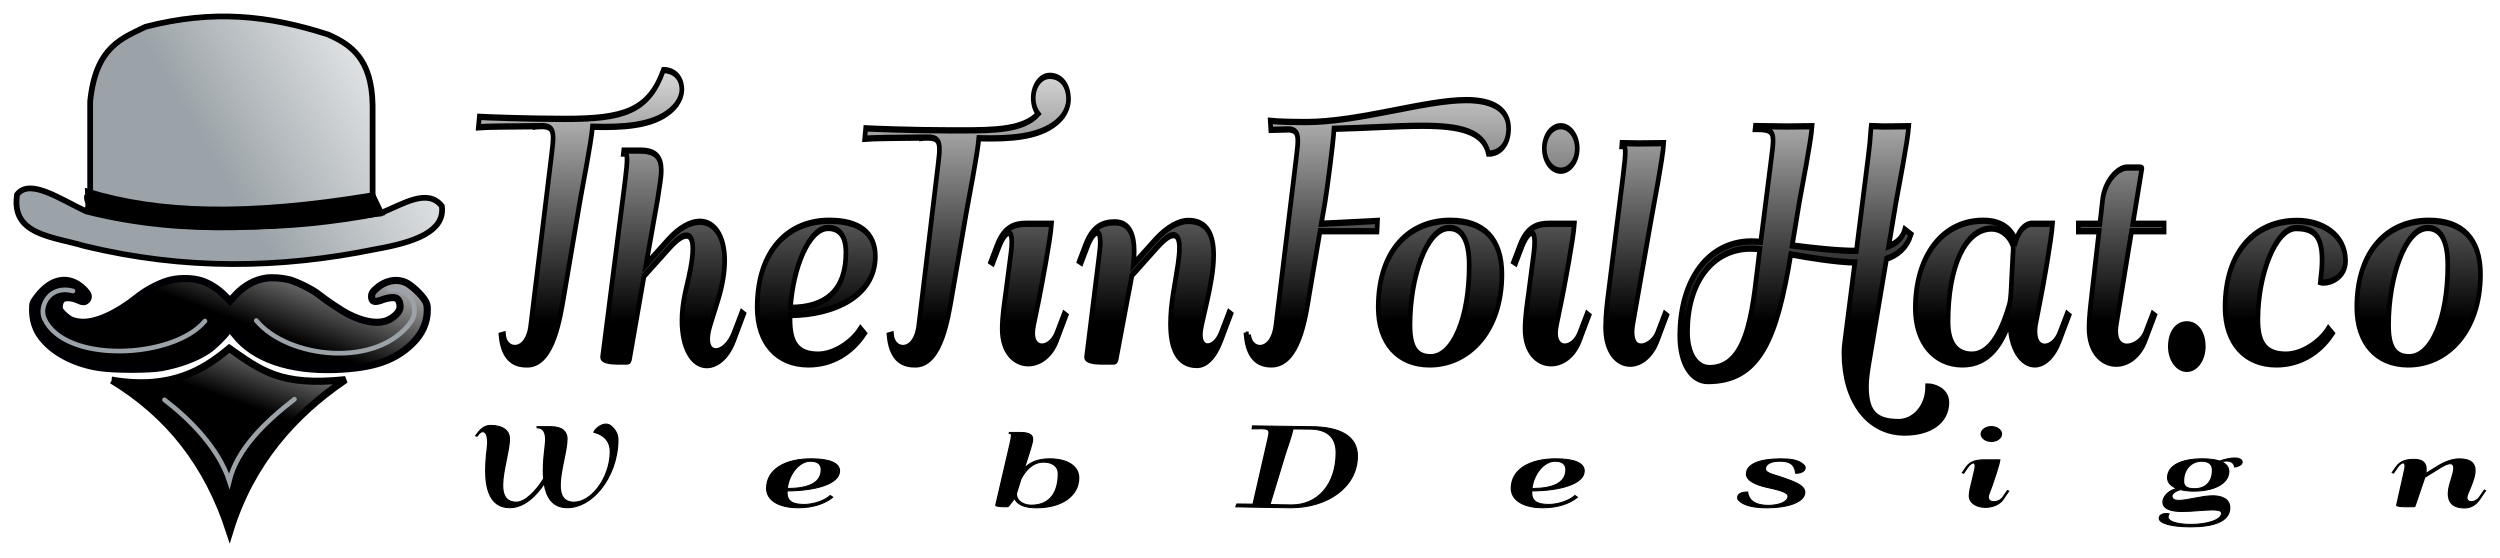
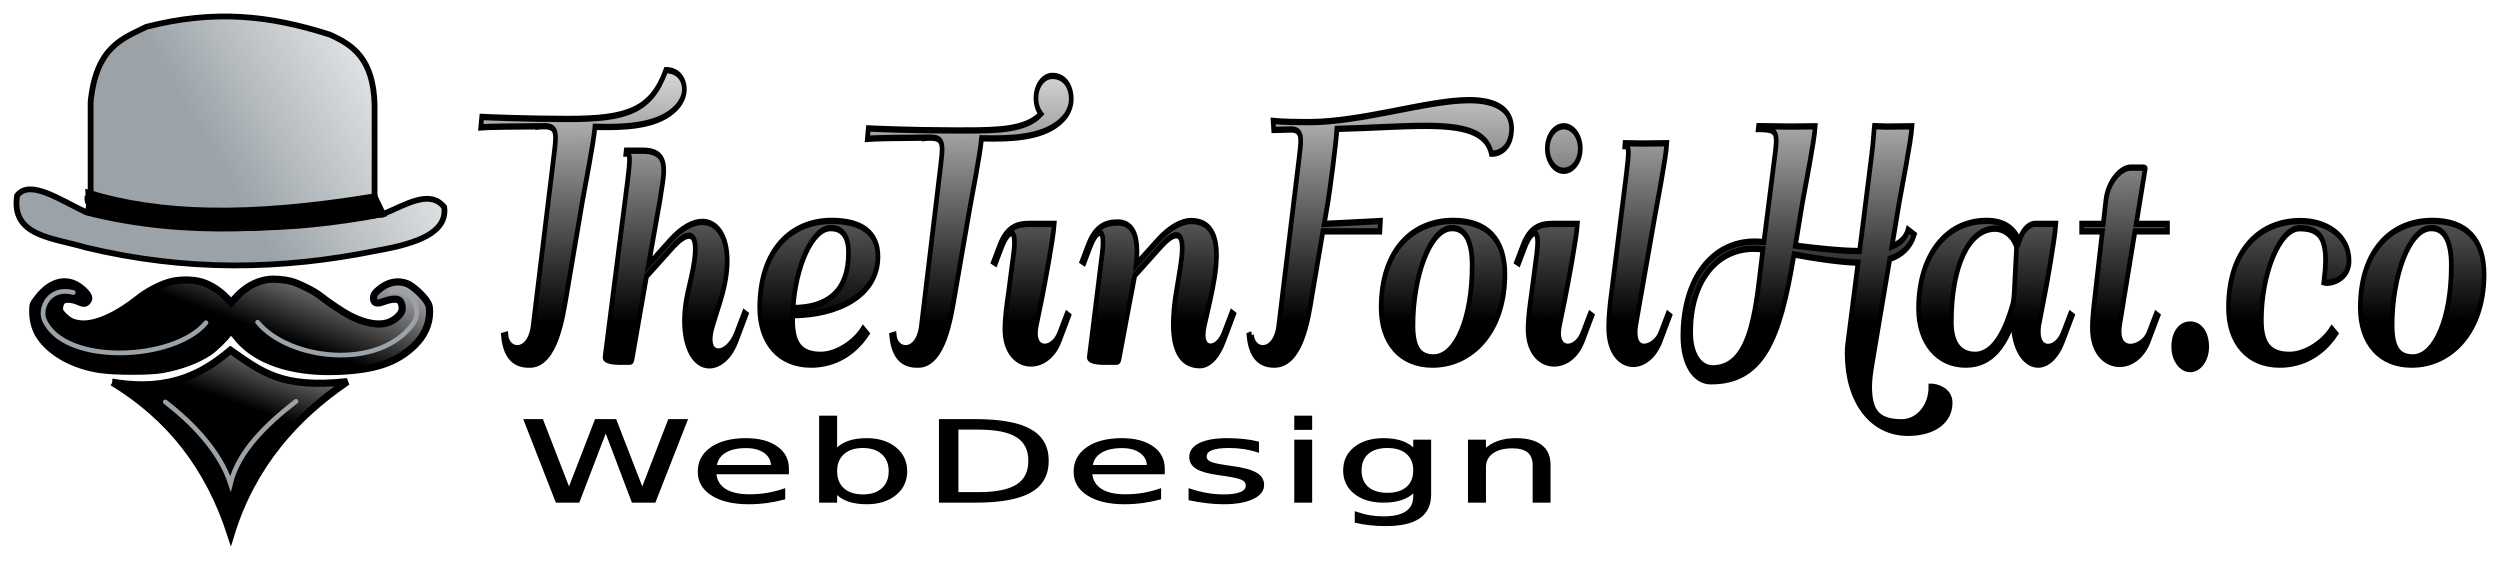
- <svg xmlns="http://www.w3.org/2000/svg" xmlns:xlink="http://www.w3.org/1999/xlink" viewBox="0 0 487.204 108.602" height="410.463" width="1841.401">
+ <svg xmlns="http://www.w3.org/2000/svg" xmlns:xlink="http://www.w3.org/1999/xlink" viewBox="0 0 486.913 109.332" height="413.222" width="1840.3">
  <defs>
    <linearGradient id="c">
      <stop offset="0" />
      <stop offset="1" stop-opacity="0" />
    </linearGradient>
    <linearGradient id="b">
      <stop offset="0" stop-color="#9ba3a8" />
      <stop offset="1" stop-color="#9ba3a8" stop-opacity="0" />
    </linearGradient>
    <linearGradient gradientTransform="translate(53.602 -40.33) scale(.64352)" xlink:href="#a" id="w" x1="118.271" y1="197.247" x2="132.568" y2="156.377" gradientUnits="userSpaceOnUse" />
    <linearGradient id="a">
      <stop offset="0" />
      <stop offset="1" stop-opacity="0" />
    </linearGradient>
    <linearGradient xlink:href="#a" id="v" gradientUnits="userSpaceOnUse" x1="2158.063" y1="1116.481" x2="2647.713" y2="2461.407" />
    <linearGradient xlink:href="#b" id="t" gradientUnits="userSpaceOnUse" x1="29.796" y1="77.052" x2="108.176" y2="31.302" />
    <linearGradient xlink:href="#b" id="u" gradientUnits="userSpaceOnUse" x1="29.796" y1="77.052" x2="108.176" y2="31.302" />
    <linearGradient xlink:href="#b" id="s" gradientUnits="userSpaceOnUse" x1="29.796" y1="77.052" x2="108.176" y2="31.302" />
    <linearGradient xlink:href="#c" id="e" gradientUnits="userSpaceOnUse" x1="265.155" y1="53.842" x2="265.109" y2="5.471" />
    <linearGradient xlink:href="#c" id="f" gradientUnits="userSpaceOnUse" x1="265.155" y1="53.842" x2="265.109" y2="5.471" />
    <linearGradient xlink:href="#c" id="g" gradientUnits="userSpaceOnUse" x1="265.155" y1="53.842" x2="265.109" y2="5.471" />
    <linearGradient xlink:href="#c" id="h" gradientUnits="userSpaceOnUse" x1="265.155" y1="53.842" x2="265.109" y2="5.471" />
    <linearGradient xlink:href="#c" id="i" gradientUnits="userSpaceOnUse" x1="265.155" y1="53.842" x2="265.109" y2="5.471" />
    <linearGradient xlink:href="#c" id="j" gradientUnits="userSpaceOnUse" x1="265.155" y1="53.842" x2="265.109" y2="5.471" />
    <linearGradient xlink:href="#c" id="k" gradientUnits="userSpaceOnUse" x1="265.155" y1="53.842" x2="265.109" y2="5.471" />
    <linearGradient xlink:href="#c" id="l" gradientUnits="userSpaceOnUse" x1="265.155" y1="53.842" x2="265.109" y2="5.471" />
    <linearGradient xlink:href="#c" id="m" gradientUnits="userSpaceOnUse" x1="265.155" y1="53.842" x2="265.109" y2="5.471" />
    <linearGradient xlink:href="#c" id="n" gradientUnits="userSpaceOnUse" x1="265.155" y1="53.842" x2="265.109" y2="5.471" />
    <linearGradient xlink:href="#c" id="o" gradientUnits="userSpaceOnUse" x1="265.155" y1="53.842" x2="265.109" y2="5.471" />
    <linearGradient xlink:href="#c" id="p" gradientUnits="userSpaceOnUse" x1="265.155" y1="53.842" x2="265.109" y2="5.471" />
    <linearGradient xlink:href="#c" id="q" gradientUnits="userSpaceOnUse" x1="265.155" y1="53.842" x2="265.109" y2="5.471" />
    <linearGradient xlink:href="#c" id="r" gradientUnits="userSpaceOnUse" x1="265.155" y1="53.842" x2="265.109" y2="5.471" />
    <linearGradient xlink:href="#c" id="d" gradientUnits="userSpaceOnUse" x1="265.155" y1="53.842" x2="265.109" y2="5.471" />
  </defs>
-   <g style="line-height:1.25">
-     <path d="M106.911 116.228c-1.3 2.888-3.164 5.303-4.608 5.303-1.819 0-2.337-1.654-2.337-3.815 0-3.23 1.146-7.75 1.146-10.484 0-1.676-.98-2.999-3.175-2.999-1.08 0-1.785.96-2.491 2.36l.21.077c.374-.728.694-1.014.948-1.014.584 0 .87.76.87 2.667 0 .342-.11 1.345-.209 2.657a51.74 51.74 0 0 0-.132 3.396c0 3.87.65 8.411 4.046 8.411 2.27 0 4.321-2.403 5.82-5.468.353 3.032 1.378 5.468 3.881 5.468 2.05 0 4.035-1.576 5.567-4.068 1.775-2.877 2.944-6.978 2.944-11.255 0-1.048-.265-2.018-1.059-2.999-.297-.375-.628-.53-.948-.53-.948 0-1.874 1.269-2.017 1.842 2.072.76 2.767 2.447 2.767 4.343 0 3.043-.87 6.075-2.15 8.258-1.113 1.907-2.546 3.153-3.98 3.153-1.796 0-2.337-1.599-2.337-3.815 0-3.23 1.147-7.75 1.147-10.484 0-1.422-.684-2.712-2.723-2.712h-2.293l.01.254c1.18.01 1.434 1.356 1.434 2.634 0 .54-.055 1.08-.088 1.489-.144 1.576-.298 3.527-.298 5.468 0 .628.011 1.257.055 1.863zm40.99 2.778c4.719-.033 8.842-1.543 8.842-4.509 0-1.786-1.654-2.734-4.785-2.734-4.255 0-7.474 2.293-7.474 6.659 0 2.668 2.017 4.376 5.325 4.376 2.392 0 4.453-.882 5.798-2.38l-.408-.365c-.881 1.07-2.767 1.996-4.387 1.996-2.029 0-2.922-.761-2.922-2.69 0-.122 0-.232.011-.353zm.033-.551c.276-3.186 1.974-6.14 3.914-6.14 1.213 0 1.841.65 1.841 1.884 0 3.021-2.216 4.256-5.755 4.256zm37.286 4.002l1.059-1.808c.408 1.41 1.62 2.16 3.693 2.16 4.233 0 7.089-2.712 7.089-6.747 0-2.623-1.864-4.299-4.917-4.299-2.172 0-3.44.992-4.278 2.227l1.059-4.443c.143-.794.374-1.565.374-2.205 0-.904-.452-1.521-2.171-1.521h-1.72l-.033.22c.231 0 .375 0 .375.474 0 .31-.067.827-.21 1.687l-2.436 14.023v.022c0 .22.76.33 1.499.33H185c.066 0 .176-.043.22-.12zm2.106-6.163c.662-1.665 1.841-3.781 3.848-3.781 1.488 0 2.469 1.014 2.469 2.524 0 4.652-1.61 7.177-4.564 7.177-1.058 0-2.525-.694-2.525-2.624zm48.784-11.774c-.496 0-9.216-.154-9.723-.176l-.066.672a43.6 43.6 0 0 1 1.576-.022c.937 0 1.257.22 1.257.904 0 .309-.066.717-.154 1.246l-2.536 14.838-2.712-.044-.187.65c3.076.078 8.014.21 9.25.21 6.129 0 11.21-4.619 11.21-11.663 0-4.322-2.711-6.615-7.915-6.615zm-6.824 17.529l2.613-11.488c.199-.87 1.07-4.09 1.279-5.523 1.4.011 2.535.033 2.833.033 2.944.022 4.465 1.841 4.465 5.314 0 7.1-3.065 11.774-7.519 11.774-1.223 0-2.447-.066-3.67-.11zm44.121-3.043c4.719-.033 8.842-1.543 8.842-4.509 0-1.786-1.654-2.734-4.785-2.734-4.255 0-7.474 2.293-7.474 6.659 0 2.668 2.017 4.376 5.325 4.376 2.392 0 4.453-.882 5.798-2.38l-.408-.365c-.881 1.07-2.767 1.996-4.387 1.996-2.029 0-2.922-.761-2.922-2.69 0-.122 0-.232.011-.353zm.033-.551c.276-3.186 1.974-6.14 3.914-6.14 1.213 0 1.841.65 1.841 1.884 0 3.021-2.216 4.256-5.755 4.256zm39.734 4.355c3.307 0 6.25-1.257 6.25-3.473 0-1.665-1.83-2.426-3.593-3.286-1.456-.716-3.032-1.003-3.032-1.995 0-1.279 1.19-1.742 2.425-1.753 1.742 0 2.525.717 2.712 2.723.937 0 1.555-.507 1.555-1.268a.904.904 0 0 0-.188-.562c-.904-1.268-2.38-1.422-3.968-1.422-3.308 0-5.711 1.08-5.711 3.418 0 1.488 1.565 2.414 3.263 2.954 1.808.562 3.748 1.036 3.748 2.073 0 1.278-1.61 2.04-3.351 2.04-2.04 0-3.296-.971-3.473-2.933l-.01-.078c-1.081 0-1.665.452-1.665 1.312a.95.95 0 0 0 .198.574c.97 1.378 2.999 1.675 4.84 1.675zm36.006-16.603a1.71 1.71 0 0 0 3.418 0 1.71 1.71 0 0 0-1.708-1.709c-.926 0-1.71.739-1.71 1.709zm4.62 12.832l-.187-.11-.761 1.477c-.342.662-.992 1.025-1.543 1.025-.519 0-.96-.33-.96-1.036 0-.187.034-.397.1-.64l.54-1.94c.253-.948 1.202-4.619 1.312-5.82h-2.624c-1.213 0-2.304.253-3.032 1.675l-.64 1.246.2.1.639-1.247c.342-.661.738-1.069 1.003-1.069.198 0 .33.21.33.706 0 .231-.032.518-.088.86l-.529 2.998c-.143.772-.374 1.841-.374 2.822 0 1.742 1.3 2.624 2.7 2.624 1.147 0 2.338-.584 2.944-1.764zm31.333-.54c-1.29 0-1.863-.496-1.863-1.742 0-2.503 1.224-4.443 3.065-4.443 1.212 0 1.83.695 1.83 2.007 0 2.656-1.169 4.178-3.032 4.178zm-.573 8.048c-2.348 0-3.914-.662-3.914-1.643 0-.232.055-.474.165-.739a1.03 1.03 0 0 0-.43-.077c-.496 0-1.18.232-1.18 1.07v.022c0 1.157 2.106 1.918 5.26 1.918 3.759 0 6.592-1.136 6.592-4.3 0-2.083-1.455-2.7-2.855-2.7-1.841 0-4.245 1.036-5.7 1.036-.727 0-1.19-.254-1.19-1.037 0-.297.308-.848 1.047-1.201l.408-.188c.628.22 1.4.342 2.27.342 3.242 0 5.855-1.61 5.855-4.432 0-.97-.42-1.708-1.224-2.182.309-.122.606-.177.87-.177.839 0 1.302.54 1.379 1.367.309-.01 1.224-.43 1.224-1.091 0-.585-.408-.96-1.257-.96-.739 0-1.665.298-2.525.695-.716-.33-1.698-.507-2.91-.507-3.374 0-5.843 1.4-5.843 4.277 0 1.037.551 1.875 1.532 2.393l-.386.176c-1.356.64-1.929 2.029-1.929 2.888 0 1.621 1.422 2.14 3.241 2.14 1.71 0 3.727-.354 5.094-.354.937 0 1.554.166 1.554.739 0 1.543-2.525 2.525-5.148 2.525zm37.572-14.663c-1.212 0-2.304.32-3.031 1.742l-.64 1.246.199.1.639-1.247c.33-.65.717-1.047.992-1.047.199 0 .342.22.342.75 0 .22-.033.496-.088.838l-1.312 7.827c0 .01-.022.143-.022.154 0 .22.76.33 1.5.33h1.333c.066 0 .21-.043.22-.12l1.18-4.642c.121-.507.32-1.168.474-1.863l2.745-2.27c.496-.398 1.103-.817 1.555-.817.485 0 .628.43.628.993 0 .716-.242 1.664-.375 2.282l-.264 1.18c-.177.804-.287 1.609-.287 2.358 0 1.764.65 3.164 2.745 3.164.882 0 1.808-.573 2.48-1.896l1.026-2.017-.188-.11-.815 1.587c-.342.662-.915 1.014-1.39 1.014-.418 0-.76-.286-.76-.904 0-.21.044-.463.132-.76l.596-1.94c.33-1.103.65-2.349.65-3.418 0-1.477-.606-2.624-2.646-2.624-.959 0-2.227.496-3.44 1.488l-2.237 1.841c.044-.341.077-.672.077-.992 0-1.235-.452-2.227-2.018-2.227z" style="-inkscape-font-specification:QumpellkaNo12" transform="matrix(1.1563 0 0 .86482 -17.652 -7.243)" aria-label="WebDesign" font-weight="400" font-size="22.578" font-family="QumpellkaNo12" letter-spacing="24.961" word-spacing="0" stroke="#000" stroke-width=".229" />
-   </g>
-   <g style="line-height:1.25" transform="matrix(.88416 0 0 1.19395 -10.413 -1.62)" aria-label="TheTinFoilHat.co" font-weight="400" font-size="35.972" font-family="sans-serif" letter-spacing="-2.698" word-spacing="0" fill="url(#d)" stroke="#000" stroke-width="1.03">
+   <path d="M95.649 111.12h2.73l4.201 16.888 4.189-16.887h3.038l4.201 16.887 4.189-16.887h2.743l-5.018 19.979h-3.399l-4.215-17.343-4.256 17.343h-3.398zm41.069 11.87v1.205h-11.321q.16 2.542 1.525 3.88 1.379 1.325 3.827 1.325 1.419 0 2.744-.348 1.338-.348 2.65-1.044v2.329q-1.326.562-2.717.856-1.392.295-2.824.295-3.586 0-5.687-2.088-2.087-2.087-2.087-5.647 0-3.68 1.98-5.834 1.994-2.168 5.366-2.168 3.024 0 4.777 1.954 1.767 1.94 1.767 5.285zm-2.463-.722q-.026-2.021-1.137-3.225-1.097-1.205-2.917-1.205-2.06 0-3.305 1.165-1.232 1.164-1.419 3.278zm18.361 1.352q0-2.717-1.124-4.256-1.111-1.552-3.065-1.552-1.953 0-3.077 1.552-1.111 1.539-1.111 4.255 0 2.717 1.11 4.269 1.125 1.539 3.078 1.539 1.954 0 3.065-1.54 1.124-1.551 1.124-4.268zm-8.377-5.233q.776-1.338 1.954-1.98 1.19-.656 2.837-.656 2.73 0 4.429 2.168 1.713 2.167 1.713 5.7 0 3.533-1.713 5.7-1.7 2.169-4.43 2.169-1.645 0-2.836-.643-1.178-.655-1.954-1.994v2.249h-2.476v-20.822h2.476zm18.922-5.045v15.536h3.265q4.135 0 6.049-1.873 1.927-1.874 1.927-5.915 0-4.014-1.927-5.874-1.914-1.874-6.049-1.874zm-2.703-2.221h5.553q5.808 0 8.525 2.422 2.716 2.409 2.716 7.547 0 5.165-2.73 7.587-2.73 2.423-8.51 2.423h-5.554zm34.9 11.869v1.205h-11.32q.16 2.542 1.525 3.88 1.378 1.325 3.827 1.325 1.418 0 2.743-.348 1.338-.348 2.65-1.044v2.329q-1.325.562-2.717.856-1.391.295-2.823.295-3.587 0-5.687-2.088-2.088-2.087-2.088-5.647 0-3.68 1.98-5.834 1.994-2.168 5.367-2.168 3.024 0 4.777 1.954 1.766 1.94 1.766 5.285zm-2.462-.722q-.027-2.021-1.138-3.225-1.097-1.205-2.917-1.205-2.06 0-3.305 1.165-1.231 1.164-1.418 3.278zm17.156-5.714v2.328q-1.044-.535-2.168-.803-1.124-.267-2.328-.267-1.834 0-2.757.562-.91.562-.91 1.686 0 .856.656 1.351.655.482 2.636.924l.843.187q2.623.562 3.72 1.592 1.11 1.017 1.11 2.85 0 2.088-1.659 3.306-1.646 1.218-4.536 1.218-1.204 0-2.516-.241-1.298-.228-2.743-.696v-2.543q1.365.71 2.69 1.07 1.325.349 2.623.349 1.74 0 2.676-.589.937-.602.937-1.686 0-1.004-.683-1.539-.669-.535-2.957-1.03l-.857-.201q-2.288-.482-3.305-1.472-1.017-1.004-1.017-2.743 0-2.115 1.499-3.265 1.499-1.151 4.255-1.151 1.365 0 2.57.2 1.204.201 2.22.603zm5.835-.442h2.462V131.1h-2.462zm0-5.834h2.462v3.118h-2.462zm18.561 13.154q0-2.676-1.11-4.148-1.098-1.472-3.092-1.472-1.98 0-3.091 1.472-1.097 1.472-1.097 4.148 0 2.663 1.097 4.135 1.11 1.472 3.091 1.472 1.994 0 3.091-1.472 1.111-1.472 1.111-4.135zm2.462 5.807q0 3.828-1.7 5.688-1.699 1.873-5.205 1.873-1.298 0-2.449-.2-1.15-.188-2.234-.59v-2.395q1.084.589 2.14.87 1.058.281 2.155.281 2.422 0 3.627-1.271 1.204-1.258 1.204-3.814v-1.218q-.763 1.325-1.954 1.98-1.19.657-2.85.657-2.757 0-4.443-2.101-1.686-2.101-1.686-5.567 0-3.48 1.686-5.58 1.686-2.101 4.443-2.101 1.66 0 2.85.656 1.191.655 1.954 1.98v-2.275h2.462zm18.628-7.185v9.046h-2.462v-8.966q0-2.128-.83-3.185t-2.489-1.057q-1.994 0-3.144 1.271-1.151 1.271-1.151 3.466v8.47h-2.476v-14.987h2.476v2.329q.883-1.352 2.074-2.021 1.204-.67 2.77-.67 2.583 0 3.907 1.607 1.325 1.592 1.325 4.697z" transform="matrix(1.24846 0 0 .80099 -17.243 -7.243)" aria-label="WebDesign" font-weight="400" font-size="27.406" font-family="Arial Hebrew" letter-spacing="1.098" word-spacing="0" stroke="#000" stroke-width=".33" />
+   <g style="line-height:1.25" transform="matrix(.88416 0 0 1.19395 -10.004 -1.62)" aria-label="TheTinFoilHat.co" font-weight="400" font-size="35.972" font-family="sans-serif" letter-spacing="-2.698" word-spacing="0" fill="url(#d)" stroke="#000" stroke-width="1.03">
    <path style="-inkscape-font-specification:QumpellkaNo12" d="M122.748 55.987l-.539.117c.422 3.372 2.436 4.73 5.574 4.73h.492c5.456-.233 6.979-7.61 7.869-11.522l3.536-15.41c.445-1.967 2.389-9.156 2.693-11.85.843.024 1.71.024 2.576.024 6.206 0 12.694-.539 15.972-3.7.82-.89 1.148-1.687 1.148-2.39 0-1.92-1.64-3.184-4.075-3.184-3.255 6.745-8.83 7.962-21.733 7.962-8.595 0-17.776-.28-18.83-.328l-.21 1.687c1.264-.094 7.54-.14 12.53-.164v.023c.163-.023.327-.023.49-.023.422-.024.844-.024 1.266-.024 1.639.094 2.178.562 2.178 1.92 0 .68-.14 1.57-.328 2.717l-4.614 28.033c-.421 2.483-2.037 3.56-3.49 3.56-1.217 0-2.341-.773-2.505-2.178zm27.752 4.122l3.231-13.7 5.996-4.942c1.054-.843 2.365-1.663 3.349-1.663.82 0 1.405.562 1.405 2.155 0 1.054-.258 2.6-.913 4.73l-.773 2.506c-.469 1.616-.703 3.115-.703 4.497 0 4.309 2.202 7.26 5.48 7.26 1.897 0 4.38-1.054 5.925-4.052l2.178-4.285-.398-.235-1.733 3.373c-.983 1.92-2.67 2.95-3.981 2.95-1.03 0-1.803-.655-1.803-1.99 0-.632.164-1.405.562-2.342l1.733-4.122c1.007-2.435 1.452-4.567 1.452-6.346 0-4.029-2.272-6.347-5.48-6.347-2.061 0-4.544.96-7.05 3.021l-4.8 3.958 2.552-10.68c.305-1.685.796-3.325.796-4.683 0-1.92-.936-3.232-4.613-3.232h-3.654l-.07.468c.492 0 .796 0 .796 1.007 0 .656-.14 1.757-.445 3.584l-4.894 28.337c0 .023-.047.304-.047.328 0 .468 1.616.702 3.185.702h2.248c.14 0 .445-.093.469-.257z" font-size="47.963" font-family="QumpellkaNo12" letter-spacing="0" fill="url(#e)" />
    <path d="M185.933 52.778c10.023-.07 18.782-3.278 18.782-9.578 0-3.794-3.513-5.808-10.164-5.808-9.04 0-15.878 4.871-15.878 14.145 0 5.668 4.286 9.298 11.312 9.298 5.082 0 9.46-1.874 12.318-5.059l-.866-.773c-1.874 2.272-5.879 4.24-9.321 4.24-4.31 0-6.206-1.617-6.206-5.715 0-.258 0-.492.023-.75zm.07-1.17c.586-6.769 4.192-13.045 8.314-13.045 2.576 0 3.911 1.382 3.911 4.005 0 6.417-4.707 9.04-12.225 9.04z" letter-spacing="-7.656" fill="url(#f)" />
    <path style="-inkscape-font-specification:QumpellkaNo12" d="M208.277 55.987l-.538.117c.421 3.372 2.435 4.73 5.573 4.73h.492c5.457-.233 6.956-7.61 7.869-11.522l3.162-13.536c.445-1.967 2.388-9.157 2.693-11.85.843.023 1.71.023 2.576.023 6.206 0 12.693-.538 15.972-3.7.866-.96 1.218-1.873 1.218-2.693 0-2.295-1.663-3.817-4.146-3.817a3.618 3.618 0 0 0-3.63 3.63c0 .983.399 1.92 1.078 2.576-3.232 2.6-9.345 2.693-17.167 2.693h-2.014c-8.595 0-17.775-.281-18.829-.328l-.21 1.686c1.264-.094 7.54-.164 12.529-.187v.047c.234-.024.468-.024.702-.047h.89c1.78.047 2.342.515 2.342 1.92 0 .68-.14 1.57-.328 2.717l-4.239 26.16c-.421 2.482-2.014 3.559-3.466 3.559-1.24 0-2.365-.773-2.529-2.178zm38.455-3.138l-.399-.234-1.615 3.138c-.726 1.405-2.108 2.178-3.28 2.178-1.1 0-2.037-.703-2.037-2.202 0-.398.07-.843.211-1.358l1.148-4.122c.538-2.014 2.552-9.812 2.787-12.365h-5.574c-2.576 0-4.895.538-6.44 3.56l-1.359 2.646.422.21 1.358-2.646c.726-1.405 1.57-2.271 2.131-2.271.422 0 .703.445.703 1.498 0 .492-.047 1.101-.188 1.827l-1.124 6.37c-.304 1.64-.796 3.911-.796 5.996 0 3.7 2.764 5.573 5.738 5.573 2.435 0 4.965-1.24 6.253-3.747z" font-size="47.963" font-family="QumpellkaNo12" letter-spacing="0" fill="url(#g)" />
    <path style="-inkscape-font-specification:QumpellkaNo12" d="M257.481 37.65c-2.576 0-4.895.679-6.44 3.7l-1.359 2.646.422.211 1.358-2.646c.703-1.382 1.523-2.225 2.108-2.225.422 0 .726.468.726 1.592 0 .469-.07 1.054-.187 1.78l-2.787 16.628c0 .023-.047.304-.047.328 0 .468 1.616.702 3.185.702h2.834c.14 0 .445-.093.468-.257l2.506-9.86c.258-1.077.68-2.482 1.007-3.958l5.831-4.824c1.054-.843 2.342-1.733 3.303-1.733 1.03 0 1.334.913 1.334 2.108 0 1.522-.515 3.536-.796 4.847l-.562 2.506c-.375 1.71-.609 3.42-.609 5.012 0 3.747 1.382 6.721 5.832 6.721 1.873 0 3.84-1.217 5.269-4.028l2.178-4.285-.398-.235-1.733 3.373c-.726 1.405-1.944 2.154-2.951 2.154-.89 0-1.616-.609-1.616-1.92 0-.445.094-.984.281-1.616l1.265-4.122c.702-2.342 1.381-4.988 1.381-7.26 0-3.138-1.288-5.574-5.62-5.574-2.038 0-4.73 1.054-7.307 3.162l-4.754 3.911c.094-.726.164-1.429.164-2.108 0-2.623-.96-4.73-4.286-4.73z" font-size="47.963" font-family="QumpellkaNo12" letter-spacing="0" fill="url(#h)" />
    <path style="-inkscape-font-specification:QumpellkaNo12" d="M286.99 55.987l-.54.117c.422 3.372 2.436 4.73 5.575 4.73 5.948 0 7.47-7.4 8.36-11.522l2.342-10.21h12.553l.117-1.687-12.389.469.82-3.513c.445-2.014 1.78-9.415 1.99-11.99 7.471-.141 14.029-.493 19.368-.493 8.267 0 13.583.844 14.66 4.544 2.67 0 4.45-1.64 4.45-4.099 0-3.02-3.278-4.637-9.344-4.637-9.133 0-23.653 3.584-35.386 3.584-1.78 0-5.762-.024-7.8-.188l.118 1.452c.562-.023 2.365-.047 4.098-.07 1.382.117 1.85.609 1.85 1.873 0 .68-.14 1.546-.327 2.694l-4.52 27.564c-.422 2.46-2.038 3.56-3.49 3.56-1.218 0-2.342-.773-2.506-2.178z" font-size="47.963" font-family="QumpellkaNo12" letter-spacing="0" fill="url(#i)" />
    <path style="-inkscape-font-specification:QumpellkaNo12" d="M327.107 59.664c-3.092 0-4.544-1.5-4.544-5.246 0-7.916 3.724-15.855 8.642-15.855 2.88 0 4.403 2.108 4.403 6.089 0 8.595-3.607 15.012-8.501 15.012zm4.332-22.272c-9.04 0-15.878 4.871-15.878 14.145 0 5.668 4.262 9.298 11.311 9.298 8.806 0 15.949-5.62 15.949-14.708 0-5.69-3.911-8.735-11.382-8.735z" font-size="47.963" font-family="QumpellkaNo12" letter-spacing="0" fill="url(#j)" />
    <path style="-inkscape-font-specification:QumpellkaNo12" d="M352.165 25.589c0 1.967 1.57 3.63 3.63 3.63 1.944 0 3.63-1.57 3.63-3.63a3.633 3.633 0 0 0-3.63-3.63 3.618 3.618 0 0 0-3.63 3.63zm9.813 27.26l-.398-.234-1.616 3.138c-.726 1.405-2.108 2.178-3.279 2.178-1.1 0-2.037-.703-2.037-2.202 0-.398.07-.843.21-1.358l1.148-4.122c.539-2.014 2.553-9.812 2.787-12.365h-5.574c-2.576 0-4.895.538-6.44 3.56l-1.359 2.646.422.21 1.358-2.646c.726-1.405 1.57-2.271 2.131-2.271.422 0 .703.445.703 1.498 0 .492-.07 1.101-.187 1.827l-1.124 6.37c-.305 1.64-.797 3.911-.797 5.996 0 3.7 2.764 5.573 5.738 5.573 2.436 0 4.965-1.24 6.253-3.747z" font-size="47.963" font-family="QumpellkaNo12" letter-spacing="0" fill="url(#k)" />
    <path style="-inkscape-font-specification:QumpellkaNo12" d="M372.938 24.769s-2.225-.023-3.653-.047l-.047.469c.468 0 .773 0 .773 1.03 0 .68-.14 1.78-.445 3.607l-3.255 19.25c-.282 1.57-.633 3.7-.633 5.715 0 3.957 2.6 5.925 5.41 5.925 2.272 0 4.684-1.288 5.972-3.818l2.06-4.051-.397-.234-1.616 3.138c-.61 1.194-2.248 2.178-3.607 2.178-1.1 0-1.99-.656-1.99-2.366 0-.35.046-.749.14-1.194l4.075-17.213c.468-2.014 2.553-9.883 2.764-12.436z" font-size="47.963" font-family="QumpellkaNo12" letter-spacing="0" fill="url(#l)" />
    <path style="-inkscape-font-specification:QumpellkaNo12" d="M411.182 21.959l-5.574.047s-4.215-.047-6.909-.07l-.07.468c3.068 0 3.958.234 3.958 1.897 0 .655-.14 1.545-.351 2.74l-2.366 13.794c-.702-.024-1.381-.07-1.99-.07-9.509 0-15.855 6.159-15.855 15.433 0 4.403 2.482 7.353 6.182 7.353 11.476 0 15.223-6.908 18.29-20.679 4.24.586 9.884 1.241 14.123 1.335l-2.272 13.185a8.246 8.246 0 0 0-.14 1.546c0 7.822 5.363 13.02 13.395 13.02 5.598 0 9.298-1.943 9.298-4.894 0-2.014-3.021-2.623-4.239-2.623 0 3.466-3.068 5.808-6.393 5.808-4.942 0-7.097-1.405-7.097-5.831 0-1.1.258-2.46.516-3.607l3.91-17.213c2.577-.656 4.52-1.873 5.41-3.981l-1.381-.796c-.469 1.334-1.733 2.201-3.56 2.74l1.616-7.19c.468-2.014 2.576-9.86 2.81-12.412l-5.573.047s-1.663-.047-2.694-.07l-.07.468c-.187 1.943-.304 2.927-.609 4.637l-2.6 15.27c-4.098 0-9.765-.47-14.145-.89l1.57-7.05c.468-2.014 2.576-9.86 2.81-12.412zm-11.522 20.07c-1.5 8.642-2.085 19.415-11.054 19.415-2.928 0-4.872-2.342-4.872-5.879 0-8.173 5.574-13.63 13.911-13.63.61 0 1.289.047 2.015.094z" font-size="47.963" font-family="QumpellkaNo12" letter-spacing="0" fill="url(#m)" />
    <path style="-inkscape-font-specification:QumpellkaNo12" d="M459.543 37.884c-.539 0-2.342.28-3.42 2.74-1.17-2.108-3.512-3.232-7.213-3.232-8.97 0-14.965 5.738-14.965 14.31 0 5.48 4.169 9.133 10.399 9.133 5.971 0 8.735-3.537 10.445-7.12 0 4.567 2.646 7.12 5.48 7.12 1.99 0 4.098-1.265 5.456-3.935l2.061-4.051-.398-.234-1.616 3.138c-.726 1.405-2.108 2.201-3.302 2.201-1.17 0-2.155-.773-2.155-2.482 0-.328.047-.703.118-1.101l1.077-4.122c.562-1.99 2.435-9.812 2.67-12.365zm-4.146 3.466c.094.14.118.375.118.632 0 .351-.047.726-.07.96l-.422 6.136c-.024.305-.14 1.5-.352 1.99-1.381 3.584-3.864 8.174-8.267 8.174-3.419 0-5.245-1.873-5.245-5.363 0-9.133 3.864-15.222 9.648-15.222 1.616 0 3.607.772 4.59 2.693z" font-size="47.963" font-family="QumpellkaNo12" letter-spacing="0" fill="url(#n)" />
    <path style="-inkscape-font-specification:QumpellkaNo12" d="M474.437 39.102l-1.545 9.976c-.235 1.593-.656 3.794-.656 5.832 0 3.864 2.904 5.808 5.995 5.808 2.46 0 5.059-1.265 6.37-3.818l2.061-4.051-.398-.234-1.616 3.138c-.632 1.24-2.482 2.201-4.051 2.201-1.335 0-2.483-.726-2.483-2.576 0-.304.047-.632.117-1.007l3.373-15.27h7.166v-1.217h-6.885l1.967-8.923c0-.023.023-.117.023-.14 0-.07-.234-.118-.515-.118h-2.717c-2.154 0-4.941 2.296-5.41 5.2l-.608 3.98h-4.754v1.219z" font-size="47.963" font-family="QumpellkaNo12" letter-spacing="0" fill="url(#o)" />
    <path d="M490.152 57.93a3.617 3.617 0 0 0 3.63 3.63 3.617 3.617 0 0 0 3.63-3.63c0-2.177-1.452-3.63-3.63-3.63s-3.63 1.453-3.63 3.63z" letter-spacing="-3.887" fill="url(#p)" />
    <path style="-inkscape-font-specification:QumpellkaNo12" d="M517.858 38.586c3.817 0 5.737 1.148 5.737 5.2 0 1.007-.14 2.2-.374 3.63.187.046.421.07.702.07 1.733 0 4.848-.984 4.848-3.56 0-4.239-5.176-6.51-10.703-6.51-9.016 0-15.855 4.847-15.855 14.121 0 5.668 4.286 9.298 11.312 9.298 5.082 0 9.461-1.874 12.319-5.059l-.867-.773c-1.874 2.272-5.878 4.24-9.32 4.24-4.31 0-6.207-1.617-6.207-5.715 0-7.47 3.981-14.918 8.408-14.942z" font-size="47.963" font-family="QumpellkaNo12" letter-spacing="0" fill="url(#q)" />
    <path style="-inkscape-font-specification:QumpellkaNo12" d="M542.8 59.664c-3.092 0-4.544-1.5-4.544-5.246 0-7.916 3.723-15.855 8.641-15.855 2.881 0 4.403 2.108 4.403 6.089 0 8.595-3.606 15.012-8.5 15.012zm4.332-22.272c-9.04 0-15.879 4.871-15.879 14.145 0 5.668 4.263 9.298 11.312 9.298 8.806 0 15.948-5.62 15.948-14.708 0-5.69-3.91-8.735-11.381-8.735z" font-size="47.963" font-family="QumpellkaNo12" letter-spacing="0" fill="url(#r)" />
  </g>
-   <g transform="translate(.386 .376) scale(.55629)" fill="url(#s)" stroke="#000" stroke-width="2.014">
+   <g transform="matrix(.559 0 0 .559 .375 .364)" fill="url(#s)" stroke="#000" stroke-width="2.014">
    <path transform="translate(-2.268 -101.732)" d="M132.107 169.472V137.93c-.286-16.329-7.562-21.218-15.636-24.802-20.938-6.701-40.122-8.798-63.893-2.696-8.113 4.04-17.468 6.828-19.41 26.15v32.35c-.613.14-.333.445-1.126 1.035-.062.836.14 1.568.587 2.201-.054 1.98-.467 2.16-.81 2.696 39.396 5.412 72.88 5.817 103.254.809-.773 2.177-2.864-5.719-2.966-6.2z" fill="url(#t)" />
    <path transform="translate(-2.268 -101.732)" d="M31.82 175.133c-9.16-4.275-19.826-11.776-24.263-5.93-2.215 14.245 12.542 14.7 23.724 18.062 35.126 8.468 68.251 7.96 101.905 1.078 13.81-2.425 24.357-6.25 23.184-15.097-5.047-6.373-13.53-.72-21.297 2.427-33.885 5.15-67.961 8.384-103.253-.54z" fill="url(#u)" />
  </g>
-   <path d="M17.13 37.365c13.85 4.208 30.842 4.755 55.485.693l1.65 3.45c-18.401 3.577-37.185 3.813-56.985-.844z" stroke="#000" stroke-width="1.12" />
-   <path d="M2690 1480c-121-19-230-80-324-181l-55-60-54 54c-71 73-165 133-252 160-99 31-251 31-355-2-100-30-230-100-314-167-227-182-448-281-602-271-43 3-87 13-111 26-46 23-109 83-118 112-10 32 3 84 26 105 28 25 101 23 164-5 58-26 77-26 98-3 30 33 21 62-36 118-153 147-340 114-491-87-45-60-46-62-46-139 0-94 26-185 72-255 118-178 357-310 637-352 161-24 528-24 658 0 196 37 362 99 488 182 60 40 177 154 203 197 9 15 22 28 29 28 6 0 32-27 57-59 195-253 578-385 1061-368 398 15 625 91 813 271 106 102 162 224 162 357 0 55-5 72-29 110-40 63-142 156-198 182-104 47-226 20-322-71-34-32-41-46-41-76 0-56 31-66 110-36 75 28 143 32 165 9 25-24 34-81 20-115-20-48-88-101-152-120-100-29-236-3-389 74-66 33-237 147-319 213-64 51-233 134-310 153-82 19-179 26-245 16z" fill="url(#v)" transform="matrix(.0184 0 0 -.0184 2.31 81.442)" stroke-width="75.596" stroke="#000004" />
-   <path d="M100.06 81.23c13.66 2.32 21.022-2.675 26.452-7.176 7.052 4.888 11.42 8.622 26.209 7.054-11.542 7.802-21.366 18.736-26.12 34.297-4.93-15.227-13.691-26.364-26.54-34.175z" fill="url(#w)" stroke="#000" stroke-width="1.609" transform="translate(-64.688 3.878) scale(.86444)" />
-   <path d="M57.375 77.808c-5.901 4.57-11.204 9.81-12.688 15.938-2.066-6.316-7.452-11.848-12.631-15.828M14.214 56.703c-4.64-1.228-6.597 3.054-5.614 5.309 3.891 8.922 25.201 7.97 31.336.557m35.929-6.061c4.322-.833 5.948 3.807 4.25 6.186-6.569 9.198-24.032 7.19-30.167-.223" fill="none" stroke="#9ba3a8" stroke-width=".915" stroke-linecap="round" />
+   <path d="M17.2 37.534c13.917 4.229 30.992 4.778 55.755.697l1.658 3.466c-18.49 3.595-37.366 3.831-57.262-.848z" stroke="#000" stroke-width="1.126" />
+   <path d="M2690 1480c-121-19-230-80-324-181l-55-60-54 54c-71 73-165 133-252 160-99 31-251 31-355-2-100-30-230-100-314-167-227-182-448-281-602-271-43 3-87 13-111 26-46 23-109 83-118 112-10 32 3 84 26 105 28 25 101 23 164-5 58-26 77-26 98-3 30 33 21 62-36 118-153 147-340 114-491-87-45-60-46-62-46-139 0-94 26-185 72-255 118-178 357-310 637-352 161-24 528-24 658 0 196 37 362 99 488 182 60 40 177 154 203 197 9 15 22 28 29 28 6 0 32-27 57-59 195-253 578-385 1061-368 398 15 625 91 813 271 106 102 162 224 162 357 0 55-5 72-29 110-40 63-142 156-198 182-104 47-226 20-322-71-34-32-41-46-41-76 0-56 31-66 110-36 75 28 143 32 165 9 25-24 34-81 20-115-20-48-88-101-152-120-100-29-236-3-389 74-66 33-237 147-319 213-64 51-233 134-310 153-82 19-179 26-245 16z" fill="url(#v)" transform="matrix(.01849 0 0 -.01849 2.31 81.825)" stroke-width="75.596" stroke="#000004" />
+   <path d="M100.06 81.23c13.66 2.32 21.022-2.675 26.452-7.176 7.052 4.888 11.42 8.622 26.209 7.054-11.542 7.802-21.366 18.736-26.12 34.297-4.93-15.227-13.691-26.364-26.54-34.175z" fill="url(#w)" stroke="#000" stroke-width="1.609" transform="translate(-65.016 3.884) scale(.86865)" />
+   <path d="M57.641 78.173c-5.93 4.592-11.258 9.858-12.75 16.016-2.076-6.346-7.488-11.905-12.692-15.905M14.27 56.966c-4.662-1.234-6.629 3.069-5.64 5.334 3.909 8.966 25.322 8.009 31.487.56m36.103-6.09c4.344-.837 5.978 3.825 4.271 6.216-6.6 9.243-24.148 7.225-30.313-.224" fill="none" stroke="#9ba3a8" stroke-width=".919" stroke-linecap="round" />
</svg>
